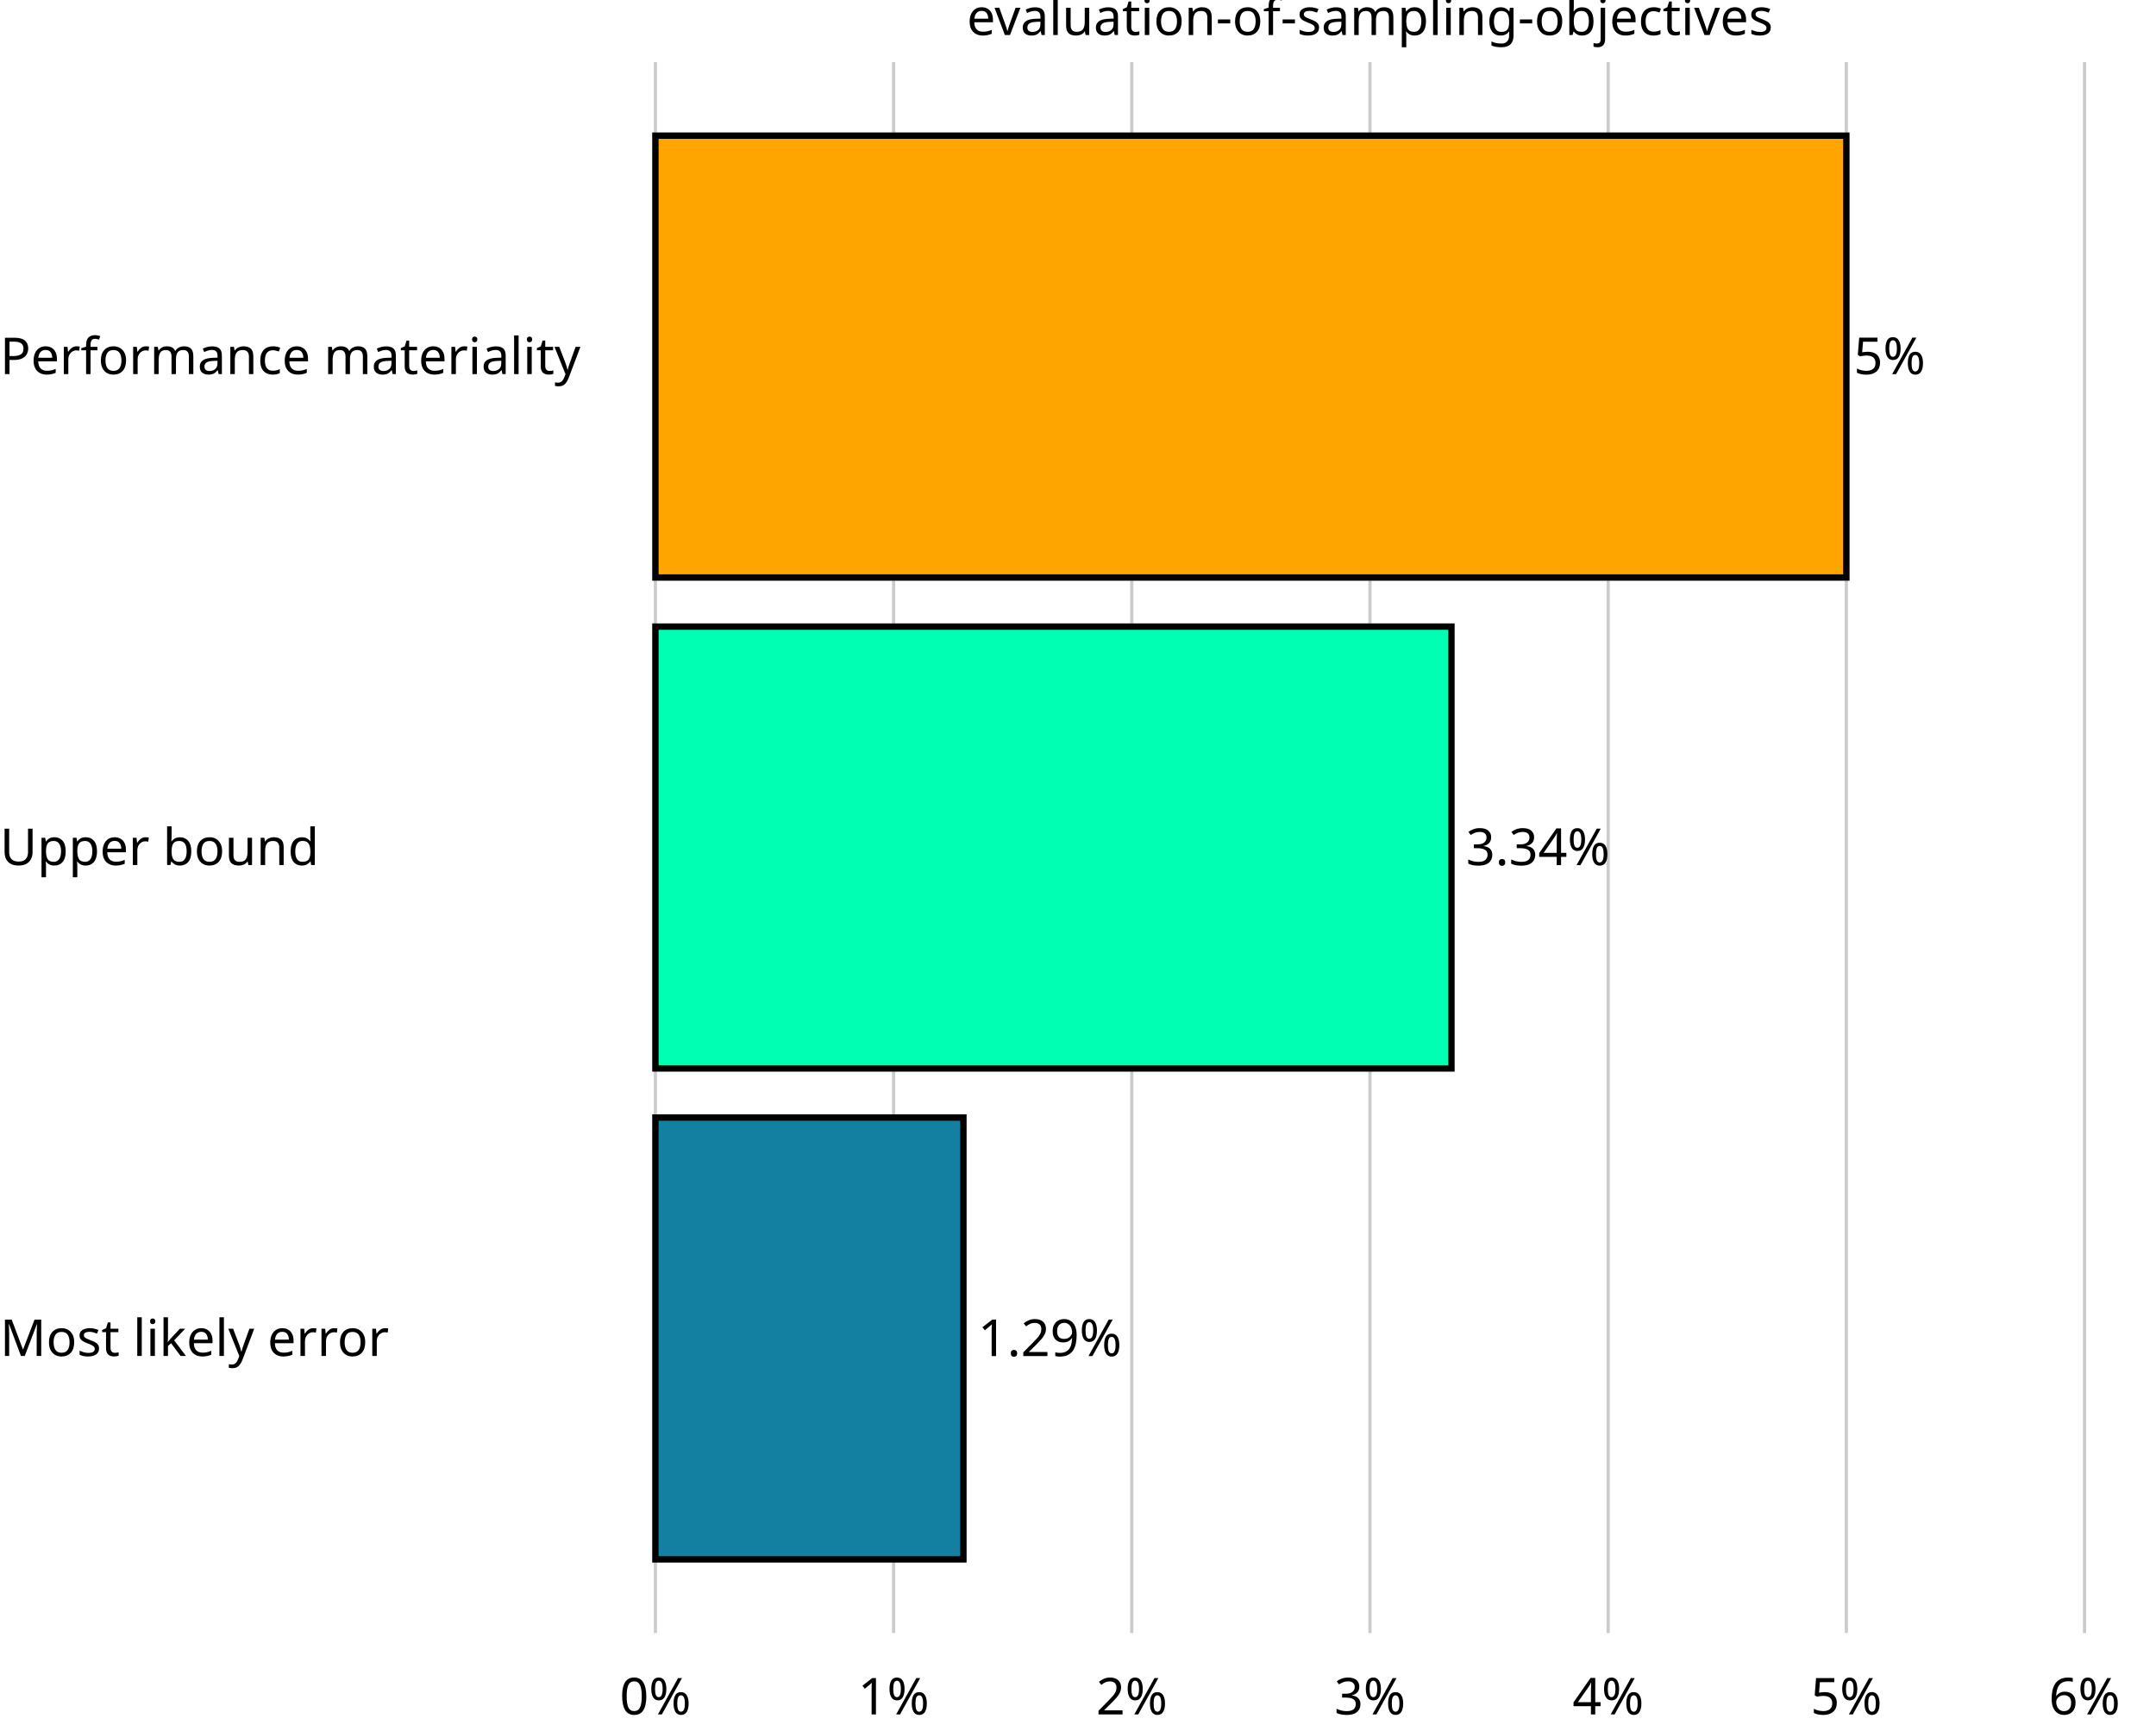
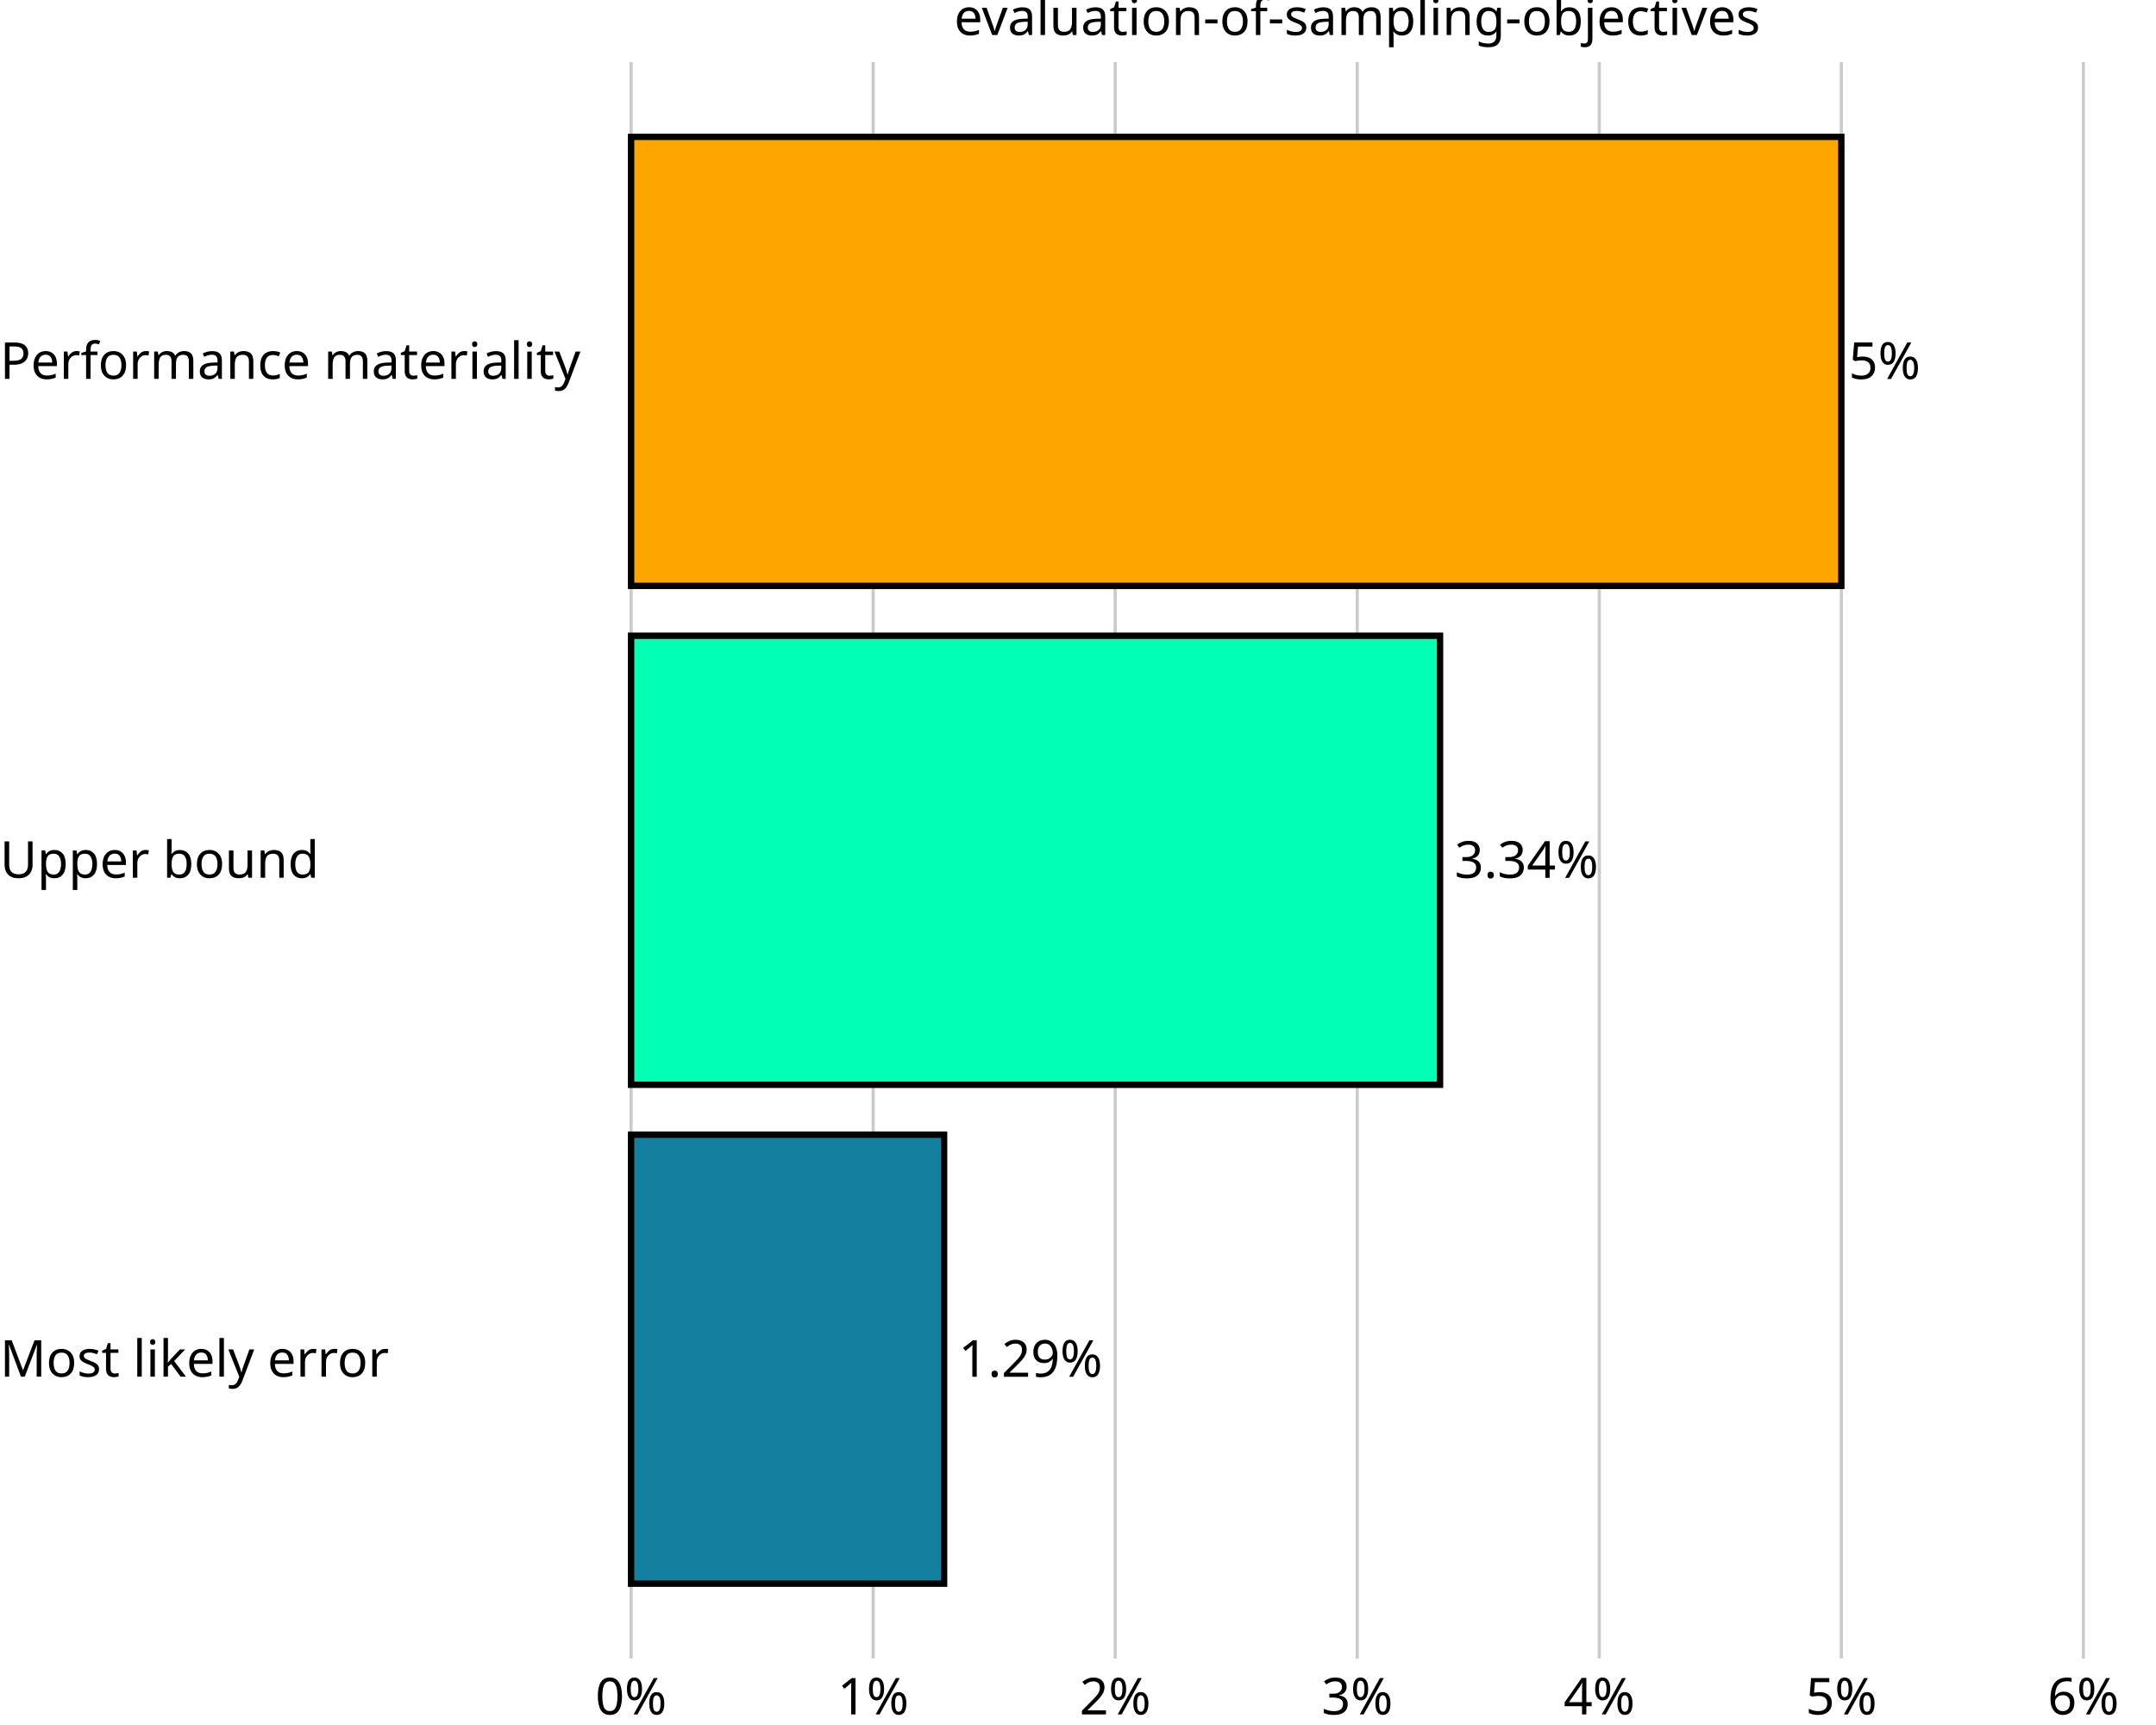
<svg xmlns="http://www.w3.org/2000/svg" class="svglite" data-engine-version="2.0" width="720.00pt" height="576.00pt" viewBox="0 0 720.00 576.00">
  <defs>
    <style type="text/css">
    .svglite line, .svglite polyline, .svglite polygon, .svglite path, .svglite rect, .svglite circle {
      fill: none;
      stroke: #000000;
      stroke-linecap: round;
      stroke-linejoin: round;
      stroke-miterlimit: 10.00;
    }
  </style>
  </defs>
  <rect width="100%" height="100%" style="stroke: none; fill: #FFFFFF;" />
  <defs>
    <clipPath id="cpMC4wMHw3MjAuMDB8MC4wMHw1NzYuMDA=">
      <rect x="0.00" y="0.00" width="720.00" height="576.00" />
    </clipPath>
  </defs>
  <g clip-path="url(#cpMC4wMHw3MjAuMDB8MC4wMHw1NzYuMDA=)">
    <rect x="0.00" y="0.00" width="720.00" height="576.00" style="stroke-width: 10.67; stroke: none;" />
  </g>
  <defs>
-     <clipPath id="cpMTk1LjAxfDcyMC4wMHwyMC43MXw1NDUuMjk=">
-       <rect x="195.01" y="20.71" width="524.99" height="524.59" />
+     <clipPath id="cpMTg2LjUwfDcyMC4wMHwyMC43MXw1NTMuODA=">
+       <rect x="186.50" y="20.71" width="533.50" height="533.09" />
    </clipPath>
  </defs>
-   <g clip-path="url(#cpMTk1LjAxfDcyMC4wMHwyMC43MXw1NDUuMjk=)">
-     <rect x="195.01" y="20.71" width="524.99" height="524.59" style="stroke-width: 10.67; stroke: none;" />
-     <polyline points="218.87,545.29 218.87,20.71 " style="stroke-width: 1.07; stroke: #CBCBCB; stroke-linecap: butt;" />
-     <polyline points="298.42,545.29 298.42,20.71 " style="stroke-width: 1.07; stroke: #CBCBCB; stroke-linecap: butt;" />
-     <polyline points="377.96,545.29 377.96,20.71 " style="stroke-width: 1.07; stroke: #CBCBCB; stroke-linecap: butt;" />
-     <polyline points="457.50,545.29 457.50,20.71 " style="stroke-width: 1.07; stroke: #CBCBCB; stroke-linecap: butt;" />
-     <polyline points="537.05,545.29 537.05,20.71 " style="stroke-width: 1.07; stroke: #CBCBCB; stroke-linecap: butt;" />
-     <polyline points="616.59,545.29 616.59,20.71 " style="stroke-width: 1.07; stroke: #CBCBCB; stroke-linecap: butt;" />
-     <polyline points="696.14,545.29 696.14,20.71 " style="stroke-width: 1.07; stroke: #CBCBCB; stroke-linecap: butt;" />
-     <rect x="218.87" y="373.16" width="102.86" height="147.54" style="stroke-width: 2.13; stroke-linecap: butt; stroke-linejoin: miter; fill: #1380A1;" />
-     <rect x="218.87" y="209.23" width="265.84" height="147.54" style="stroke-width: 2.13; stroke-linecap: butt; stroke-linejoin: miter; fill: #00FFB3;" />
-     <rect x="218.87" y="45.30" width="397.72" height="147.54" style="stroke-width: 2.13; stroke-linecap: butt; stroke-linejoin: miter; fill: #FFA500;" />
-     <text x="326.57" y="452.81" style="font-size: 17.07px; font-family: sans;" textLength="48.41px" lengthAdjust="spacingAndGlyphs">1.29%</text>
-     <text x="489.56" y="288.88" style="font-size: 17.07px; font-family: sans;" textLength="48.41px" lengthAdjust="spacingAndGlyphs">3.34%</text>
-     <text x="619.06" y="124.94" style="font-size: 17.07px; font-family: sans;" textLength="24.68px" lengthAdjust="spacingAndGlyphs">5%</text>
-     <rect x="195.01" y="20.71" width="524.99" height="524.59" style="stroke-width: 0.00; stroke: none;" />
+   <g clip-path="url(#cpMTg2LjUwfDcyMC4wMHwyMC43MXw1NTMuODA=)">
+     <rect x="186.50" y="20.71" width="533.50" height="533.09" style="stroke-width: 10.67; stroke: none;" />
+     <polyline points="210.75,553.80 210.75,20.71 " style="stroke-width: 1.07; stroke: #CBCBCB; stroke-linecap: butt;" />
+     <polyline points="291.59,553.80 291.59,20.71 " style="stroke-width: 1.07; stroke: #CBCBCB; stroke-linecap: butt;" />
+     <polyline points="372.42,553.80 372.42,20.71 " style="stroke-width: 1.07; stroke: #CBCBCB; stroke-linecap: butt;" />
+     <polyline points="453.25,553.80 453.25,20.71 " style="stroke-width: 1.07; stroke: #CBCBCB; stroke-linecap: butt;" />
+     <polyline points="534.08,553.80 534.08,20.71 " style="stroke-width: 1.07; stroke: #CBCBCB; stroke-linecap: butt;" />
+     <polyline points="614.92,553.80 614.92,20.71 " style="stroke-width: 1.07; stroke: #CBCBCB; stroke-linecap: butt;" />
+     <polyline points="695.75,553.80 695.75,20.71 " style="stroke-width: 1.07; stroke: #CBCBCB; stroke-linecap: butt;" />
+     <rect x="210.75" y="378.88" width="104.53" height="149.93" style="stroke-width: 2.13; stroke-linecap: butt; stroke-linejoin: miter; fill: #1380A1;" />
+     <rect x="210.75" y="212.29" width="270.15" height="149.93" style="stroke-width: 2.13; stroke-linecap: butt; stroke-linejoin: miter; fill: #00FFB3;" />
+     <rect x="210.75" y="45.70" width="404.16" height="149.93" style="stroke-width: 2.13; stroke-linecap: butt; stroke-linejoin: miter; fill: #FFA500;" />
+     <text x="320.12" y="459.72" style="font-size: 17.07px; font-family: sans;" textLength="48.41px" lengthAdjust="spacingAndGlyphs">1.29%</text>
+     <text x="485.75" y="293.13" style="font-size: 17.07px; font-family: sans;" textLength="48.41px" lengthAdjust="spacingAndGlyphs">3.34%</text>
+     <text x="617.38" y="126.54" style="font-size: 17.07px; font-family: sans;" textLength="24.68px" lengthAdjust="spacingAndGlyphs">5%</text>
+     <rect x="186.50" y="20.71" width="533.50" height="533.09" style="stroke-width: 0.00; stroke: none;" />
  </g>
  <g clip-path="url(#cpMC4wMHw3MjAuMDB8MC4wMHw1NzYuMDA=)">
-     <polyline points="195.01,545.29 195.01,20.71 " style="stroke-width: 0.00; stroke: none; stroke-linecap: butt;" />
-     <text x="-0" y="452.78" style="font-size: 17.00px; font-family: sans;" textLength="119.98px" lengthAdjust="spacingAndGlyphs">Most likely error</text>
-     <text x="-0" y="288.85" style="font-size: 17.00px; font-family: sans;" textLength="98.31px" lengthAdjust="spacingAndGlyphs">Upper bound</text>
-     <text x="-0" y="124.92" style="font-size: 17.00px; font-family: sans;" textLength="179.53px" lengthAdjust="spacingAndGlyphs">Performance materiality</text>
-     <polyline points="195.01,545.29 720.00,545.29 " style="stroke-width: 0.00; stroke: none; stroke-linecap: butt;" />
-     <text x="218.87" y="572.47" text-anchor="middle" style="font-size: 17.00px; font-family: sans;" textLength="24.57px" lengthAdjust="spacingAndGlyphs">0%</text>
-     <text x="298.42" y="572.47" text-anchor="middle" style="font-size: 17.00px; font-family: sans;" textLength="24.57px" lengthAdjust="spacingAndGlyphs">1%</text>
-     <text x="377.96" y="572.47" text-anchor="middle" style="font-size: 17.00px; font-family: sans;" textLength="24.57px" lengthAdjust="spacingAndGlyphs">2%</text>
-     <text x="457.50" y="572.47" text-anchor="middle" style="font-size: 17.00px; font-family: sans;" textLength="24.57px" lengthAdjust="spacingAndGlyphs">3%</text>
-     <text x="537.05" y="572.47" text-anchor="middle" style="font-size: 17.00px; font-family: sans;" textLength="24.57px" lengthAdjust="spacingAndGlyphs">4%</text>
-     <text x="616.59" y="572.47" text-anchor="middle" style="font-size: 17.00px; font-family: sans;" textLength="24.57px" lengthAdjust="spacingAndGlyphs">5%</text>
-     <text x="696.14" y="572.47" text-anchor="middle" style="font-size: 17.00px; font-family: sans;" textLength="24.57px" lengthAdjust="spacingAndGlyphs">6%</text>
-     <text x="457.50" y="11.70" text-anchor="middle" style="font-size: 17.00px; font-family: sans;" textLength="252.33px" lengthAdjust="spacingAndGlyphs">evaluation-of-sampling-objectives</text>
+     <polyline points="186.50,553.80 186.50,20.71 " style="stroke-width: 0.00; stroke: none; stroke-linecap: butt;" />
+     <text x="0.00" y="459.69" style="font-size: 17.00px; font-family: sans;" textLength="119.98px" lengthAdjust="spacingAndGlyphs">Most likely error</text>
+     <text x="0.00" y="293.10" style="font-size: 17.00px; font-family: sans;" textLength="98.31px" lengthAdjust="spacingAndGlyphs">Upper bound</text>
+     <text x="0.00" y="126.51" style="font-size: 17.00px; font-family: sans;" textLength="179.53px" lengthAdjust="spacingAndGlyphs">Performance materiality</text>
+     <polyline points="186.50,553.80 720.00,553.80 " style="stroke-width: 0.00; stroke: none; stroke-linecap: butt;" />
+     <text x="210.75" y="572.47" text-anchor="middle" style="font-size: 17.00px; font-family: sans;" textLength="24.57px" lengthAdjust="spacingAndGlyphs">0%</text>
+     <text x="291.59" y="572.47" text-anchor="middle" style="font-size: 17.00px; font-family: sans;" textLength="24.57px" lengthAdjust="spacingAndGlyphs">1%</text>
+     <text x="372.42" y="572.47" text-anchor="middle" style="font-size: 17.00px; font-family: sans;" textLength="24.57px" lengthAdjust="spacingAndGlyphs">2%</text>
+     <text x="453.25" y="572.47" text-anchor="middle" style="font-size: 17.00px; font-family: sans;" textLength="24.57px" lengthAdjust="spacingAndGlyphs">3%</text>
+     <text x="534.08" y="572.47" text-anchor="middle" style="font-size: 17.00px; font-family: sans;" textLength="24.57px" lengthAdjust="spacingAndGlyphs">4%</text>
+     <text x="614.92" y="572.47" text-anchor="middle" style="font-size: 17.00px; font-family: sans;" textLength="24.57px" lengthAdjust="spacingAndGlyphs">5%</text>
+     <text x="695.75" y="572.47" text-anchor="middle" style="font-size: 17.00px; font-family: sans;" textLength="24.57px" lengthAdjust="spacingAndGlyphs">6%</text>
+     <text x="453.25" y="11.70" text-anchor="middle" style="font-size: 17.00px; font-family: sans;" textLength="252.33px" lengthAdjust="spacingAndGlyphs">evaluation-of-sampling-objectives</text>
  </g>
</svg>
